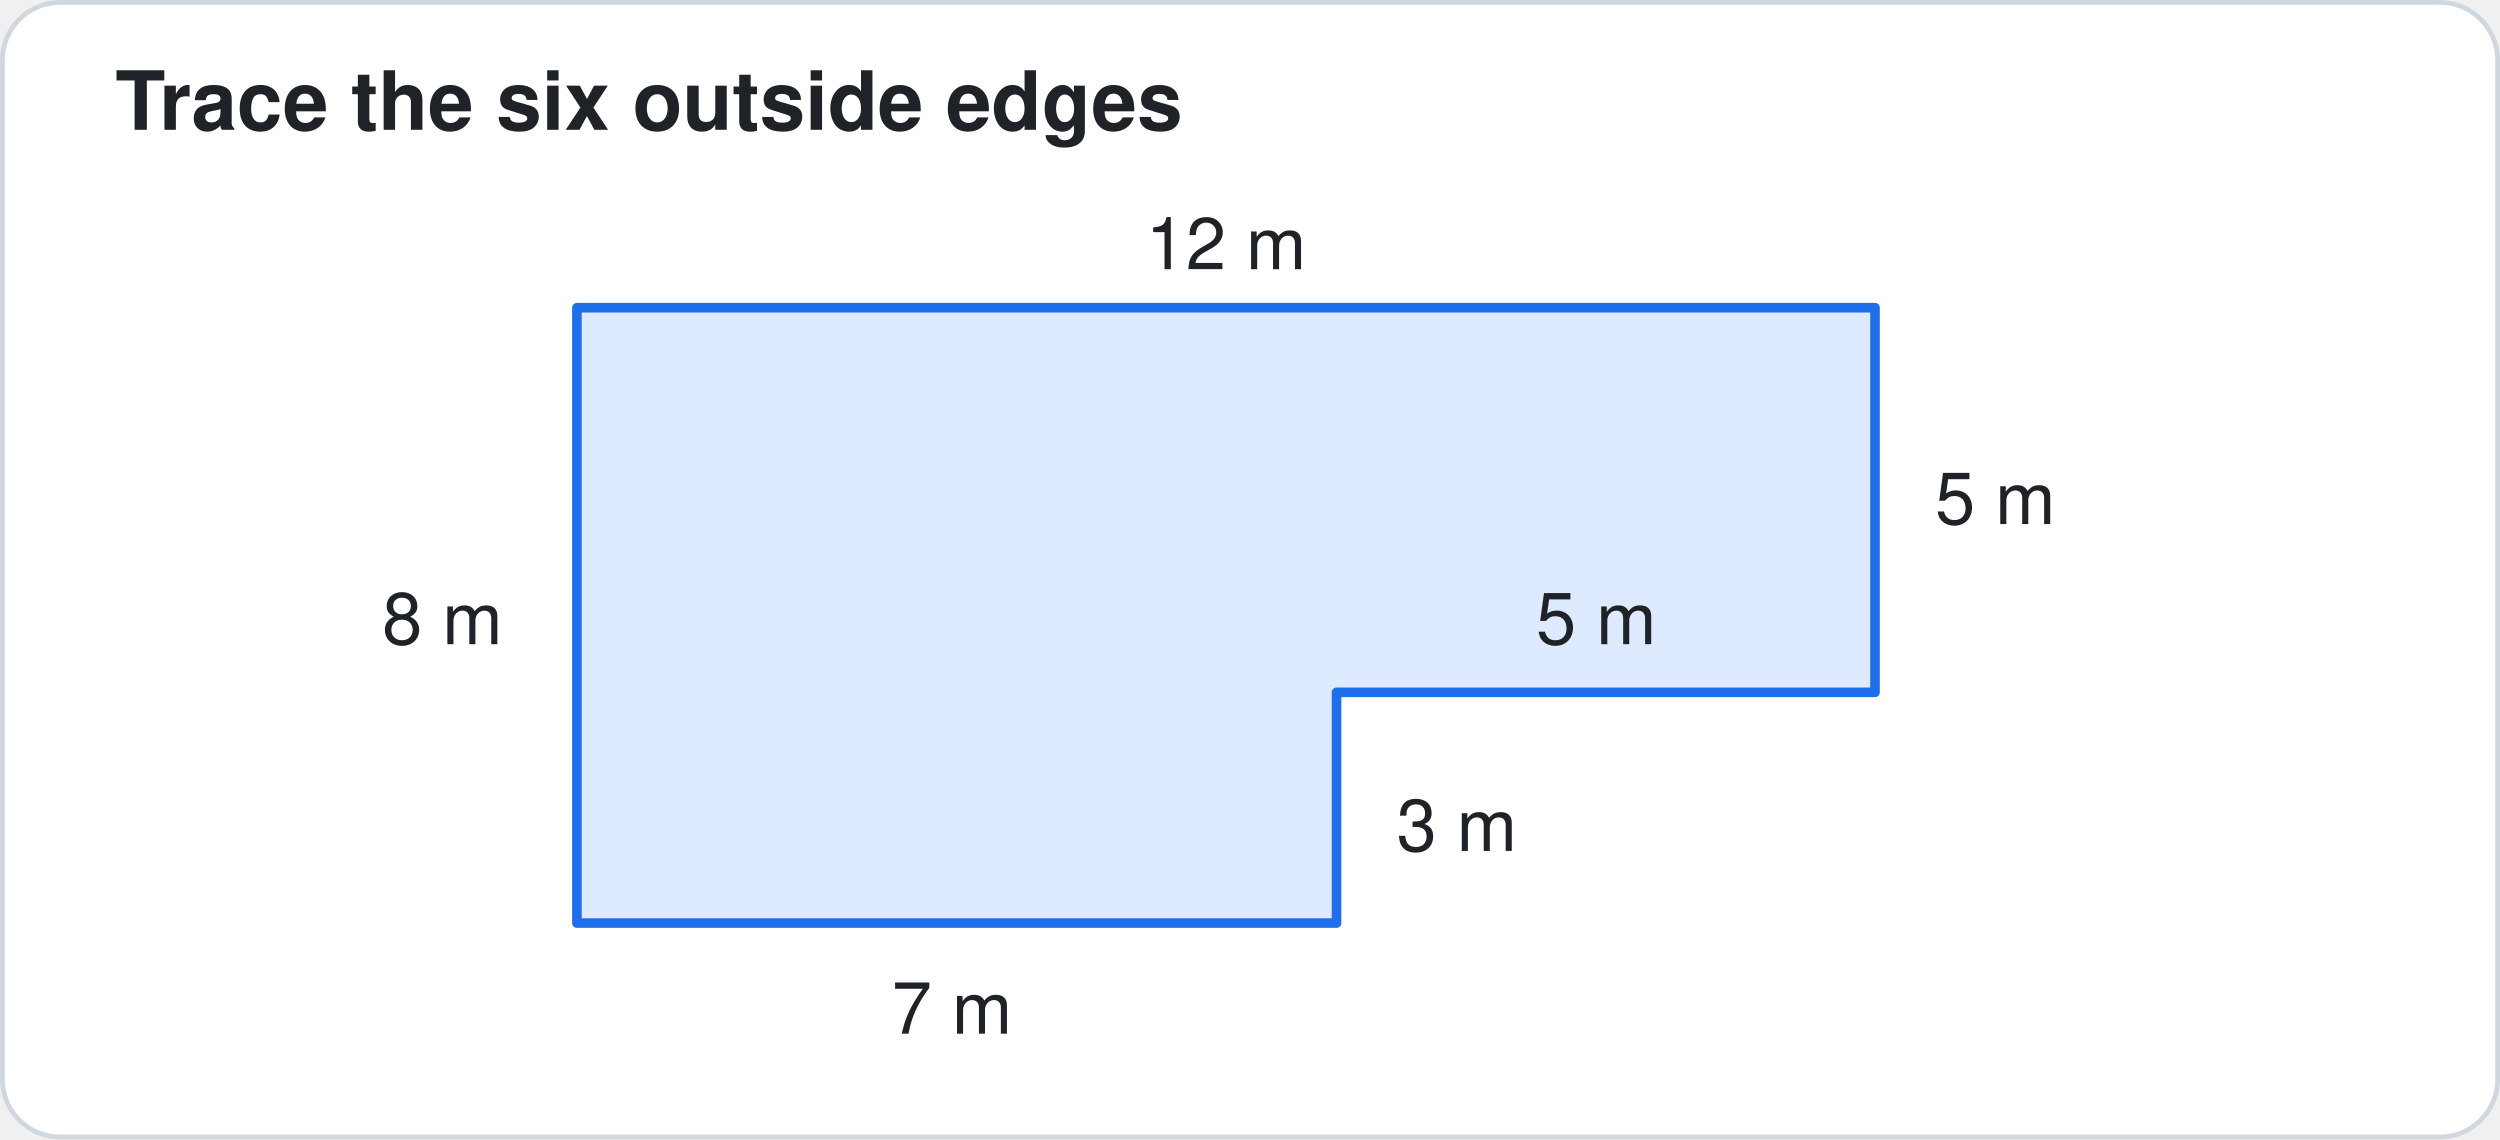
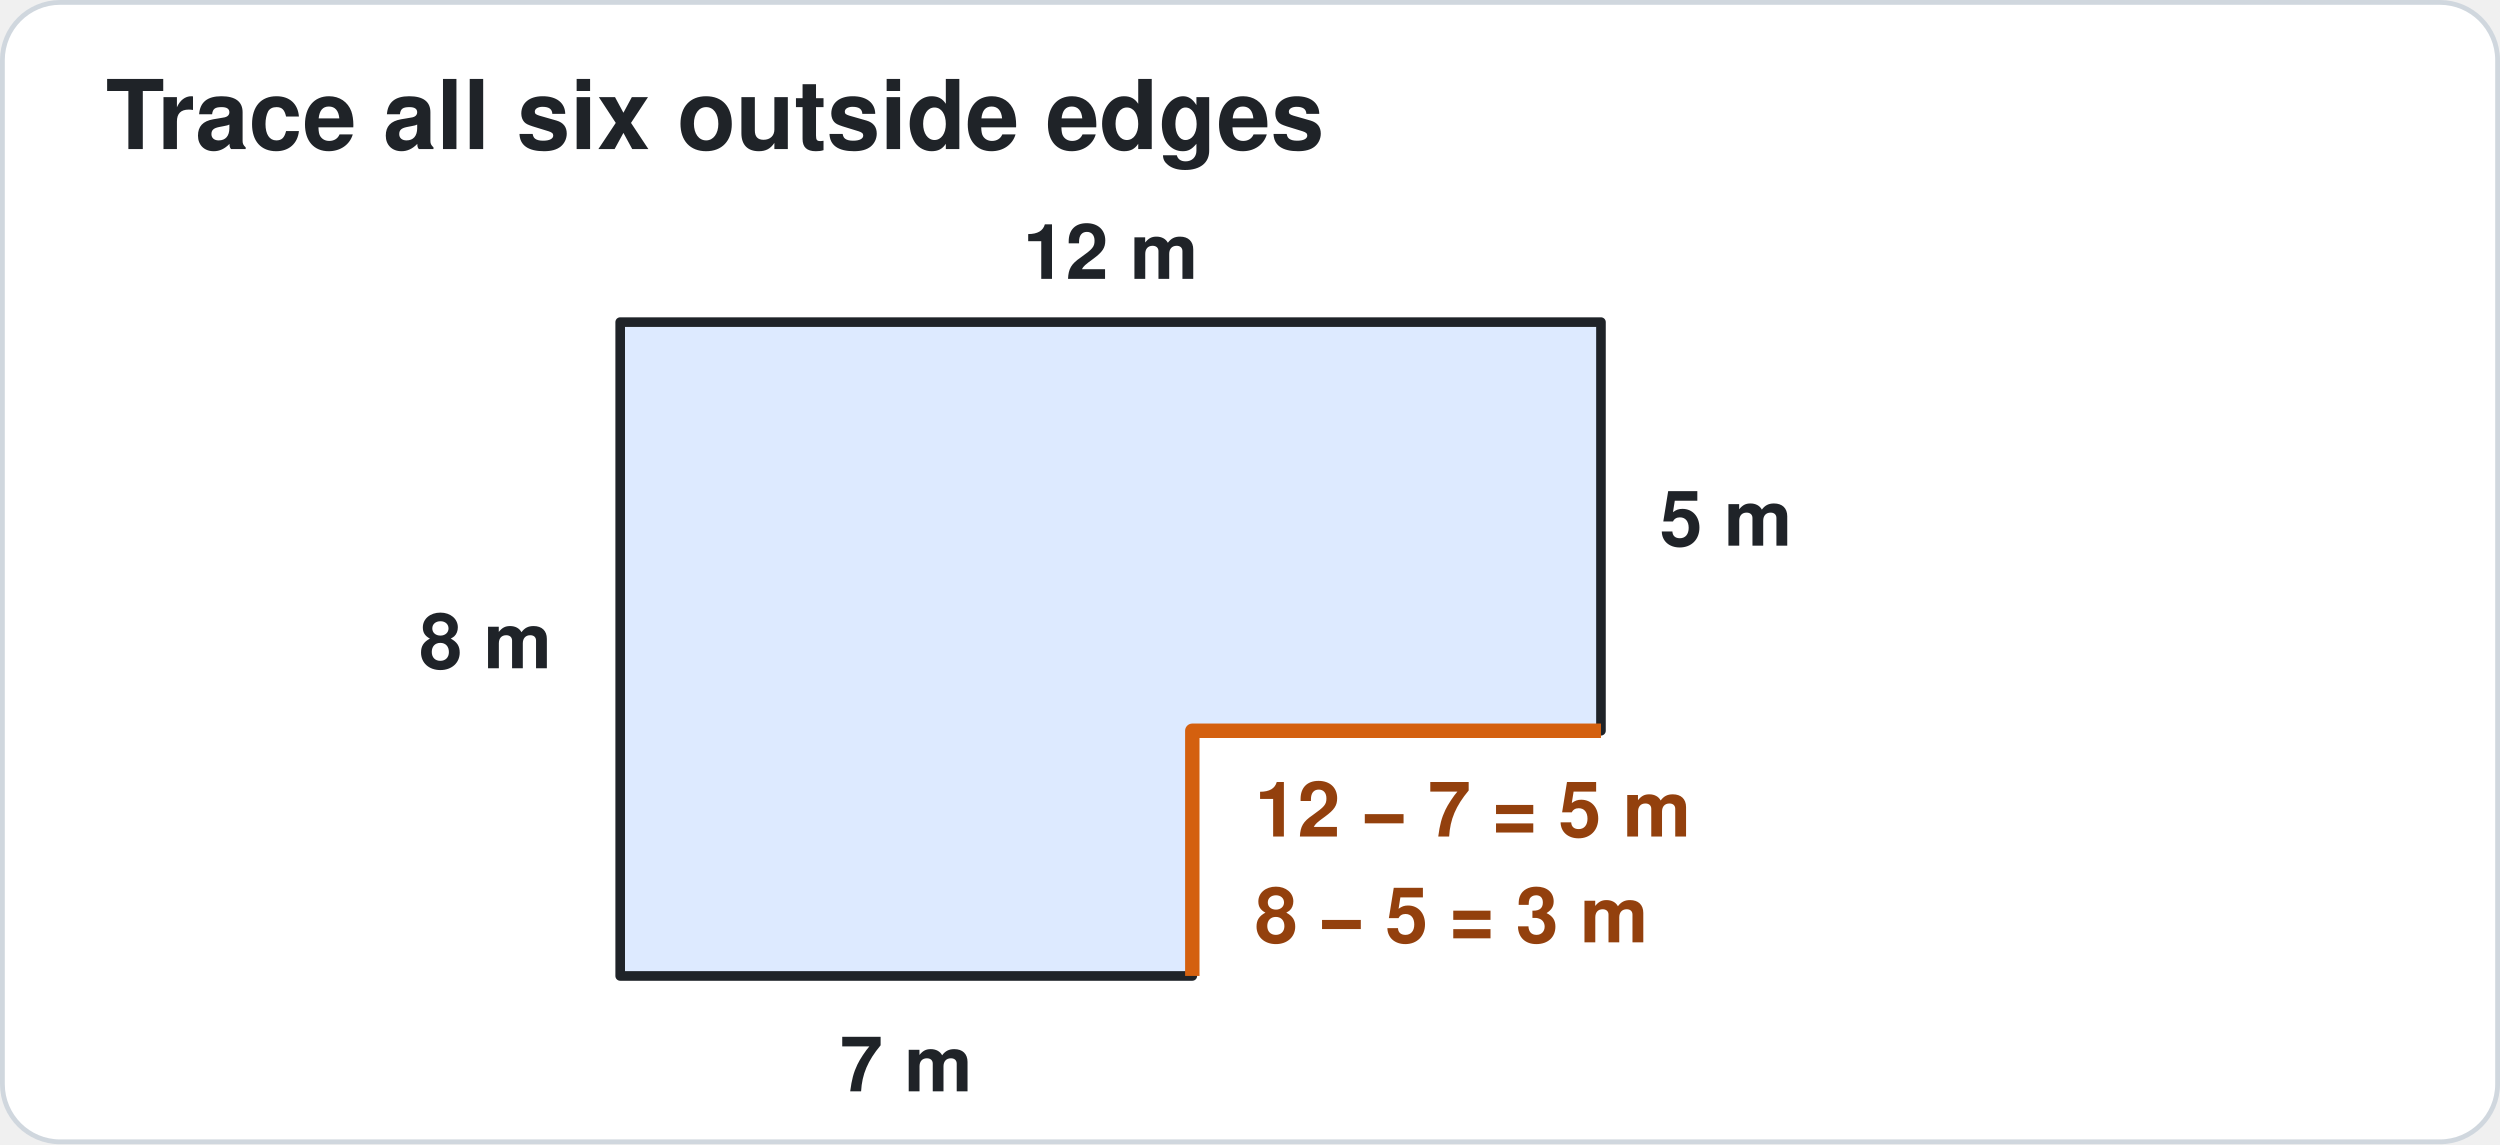
- <svg xmlns="http://www.w3.org/2000/svg" width="520" height="237" viewBox="0 0 520 237" role="img" font-family="-apple-system, 'Segoe UI', Helvetica, Arial, sans-serif">
+ <svg xmlns="http://www.w3.org/2000/svg" width="520" height="238" viewBox="0 0 520 238" role="img" font-family="-apple-system, 'Segoe UI', Helvetica, Arial, sans-serif">
  <defs>
    <marker id="arrow" viewBox="0 0 10 10" refX="9" refY="5" markerWidth="7" markerHeight="7" orient="auto-start-reverse">
      <path d="M0,0 L10,5 L0,10 z" fill="#57606a" />
    </marker>
  </defs>
-   <rect x="0.5" y="0.5" width="519" height="236" rx="12" fill="#ffffff" stroke="#d0d7de" />
-   <text x="24.0" y="27.0" font-size="17" fill="#1f2328" text-anchor="start" font-weight="bold">Trace the six outside edges</text>
-   <path d="M120,64 H390 V144 H278 V192 H120 Z" fill="#ddeaff" stroke="#1f6feb" stroke-width="2" stroke-linejoin="round" />
-   <text x="255.0" y="56.0" font-size="15" fill="#1f2328" text-anchor="middle" font-weight="normal">12 m</text>
-   <text x="415.0" y="109.0" font-size="15" fill="#1f2328" text-anchor="middle" font-weight="normal">5 m</text>
-   <text x="332.0" y="134.0" font-size="15" fill="#1f2328" text-anchor="middle" font-weight="normal">5 m</text>
-   <text x="303.0" y="177.0" font-size="15" fill="#1f2328" text-anchor="middle" font-weight="normal">3 m</text>
-   <text x="198.0" y="215.0" font-size="15" fill="#1f2328" text-anchor="middle" font-weight="normal">7 m</text>
-   <text x="92.0" y="134.0" font-size="15" fill="#1f2328" text-anchor="middle" font-weight="normal">8 m</text>
+   <rect x="0.5" y="0.5" width="519" height="237" rx="12" fill="#ffffff" stroke="#d0d7de" />
+   <text x="22.0" y="31.0" font-size="20" fill="#1f2328" text-anchor="start" font-weight="bold">Trace all six outside edges</text>
+   <path d="M129,67 H333 V152 H248 V203 H129 Z" fill="#ddeaff" stroke="#1f2328" stroke-width="2" stroke-linejoin="round" />
+   <text x="231.0" y="58.0" font-size="16" fill="#1f2328" text-anchor="middle" font-weight="bold">12 m</text>
+   <text x="359.0" y="113.5" font-size="16" fill="#1f2328" text-anchor="middle" font-weight="bold">5 m</text>
+   <text x="188.5" y="227.0" font-size="16" fill="#1f2328" text-anchor="middle" font-weight="bold">7 m</text>
+   <text x="101.0" y="139.0" font-size="16" fill="#1f2328" text-anchor="middle" font-weight="bold">8 m</text>
+   <path d="M333,152 H248 V203" fill="none" stroke="#d4600f" stroke-width="3" stroke-linejoin="round" />
+   <text x="261.0" y="174.0" font-size="16" fill="#93400d" text-anchor="start" font-weight="bold">12 − 7 = 5 m</text>
+   <text x="261.0" y="196.0" font-size="16" fill="#93400d" text-anchor="start" font-weight="bold">8 − 5 = 3 m</text>
</svg>
